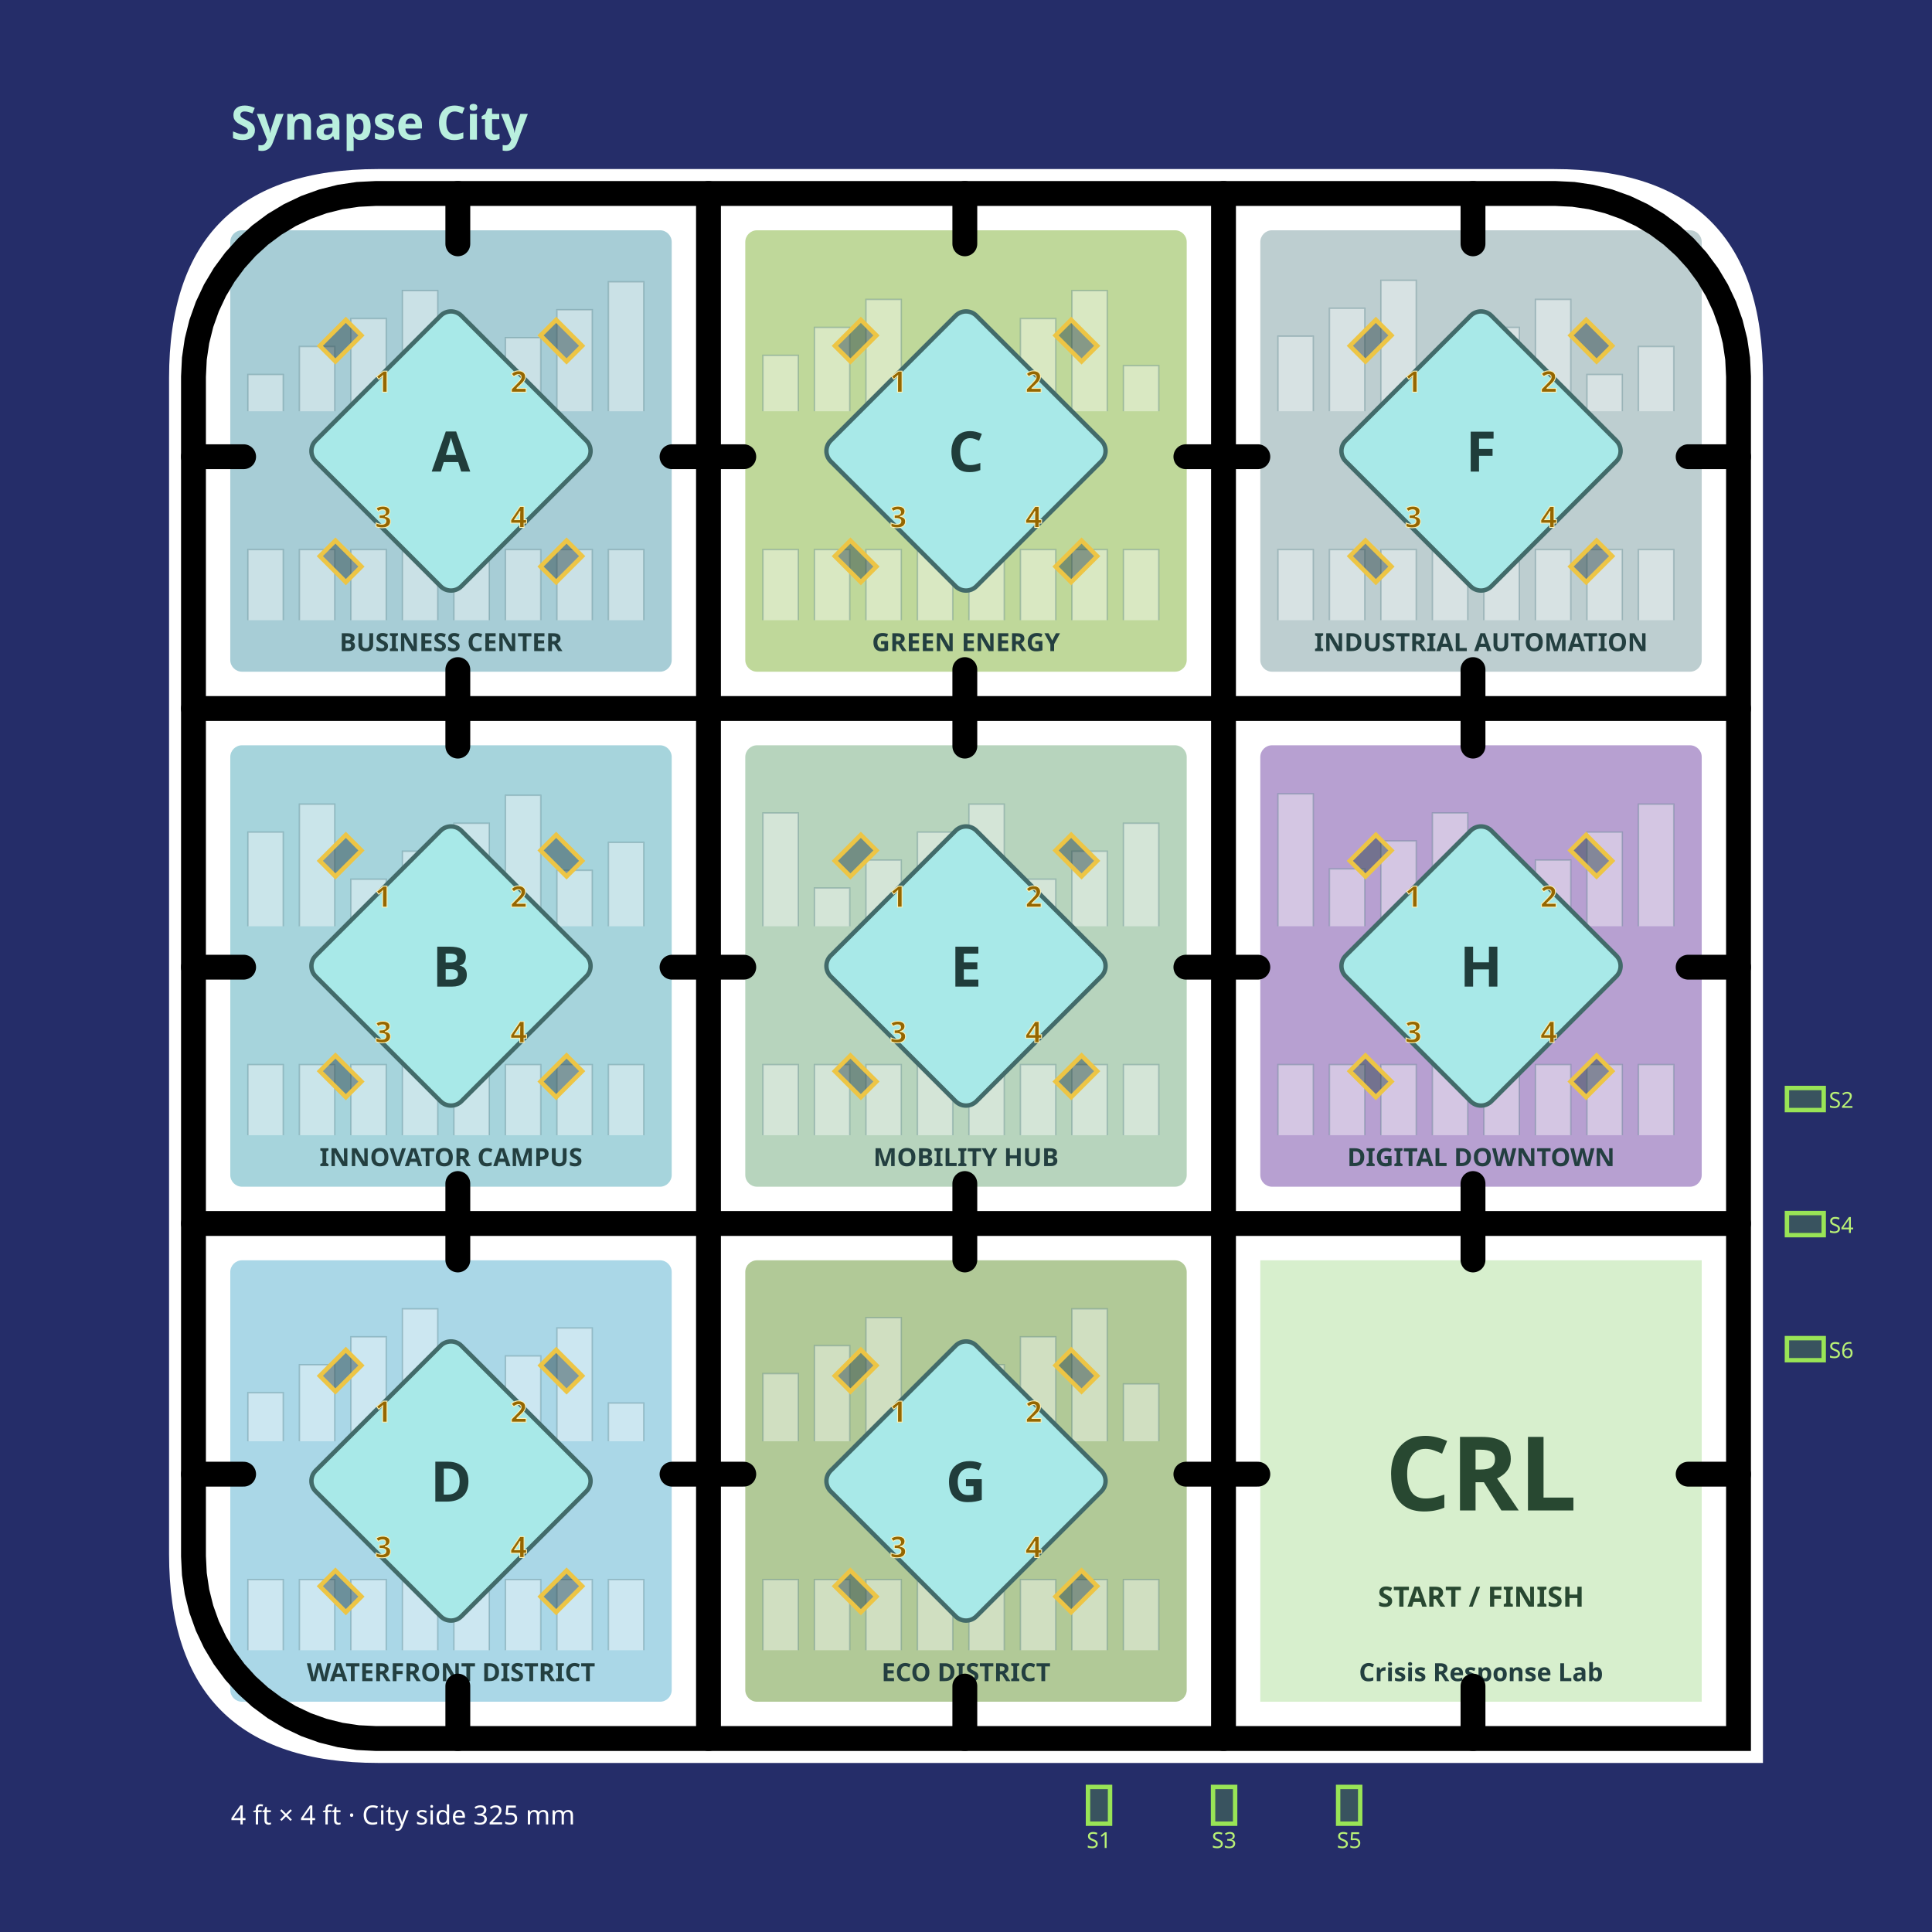
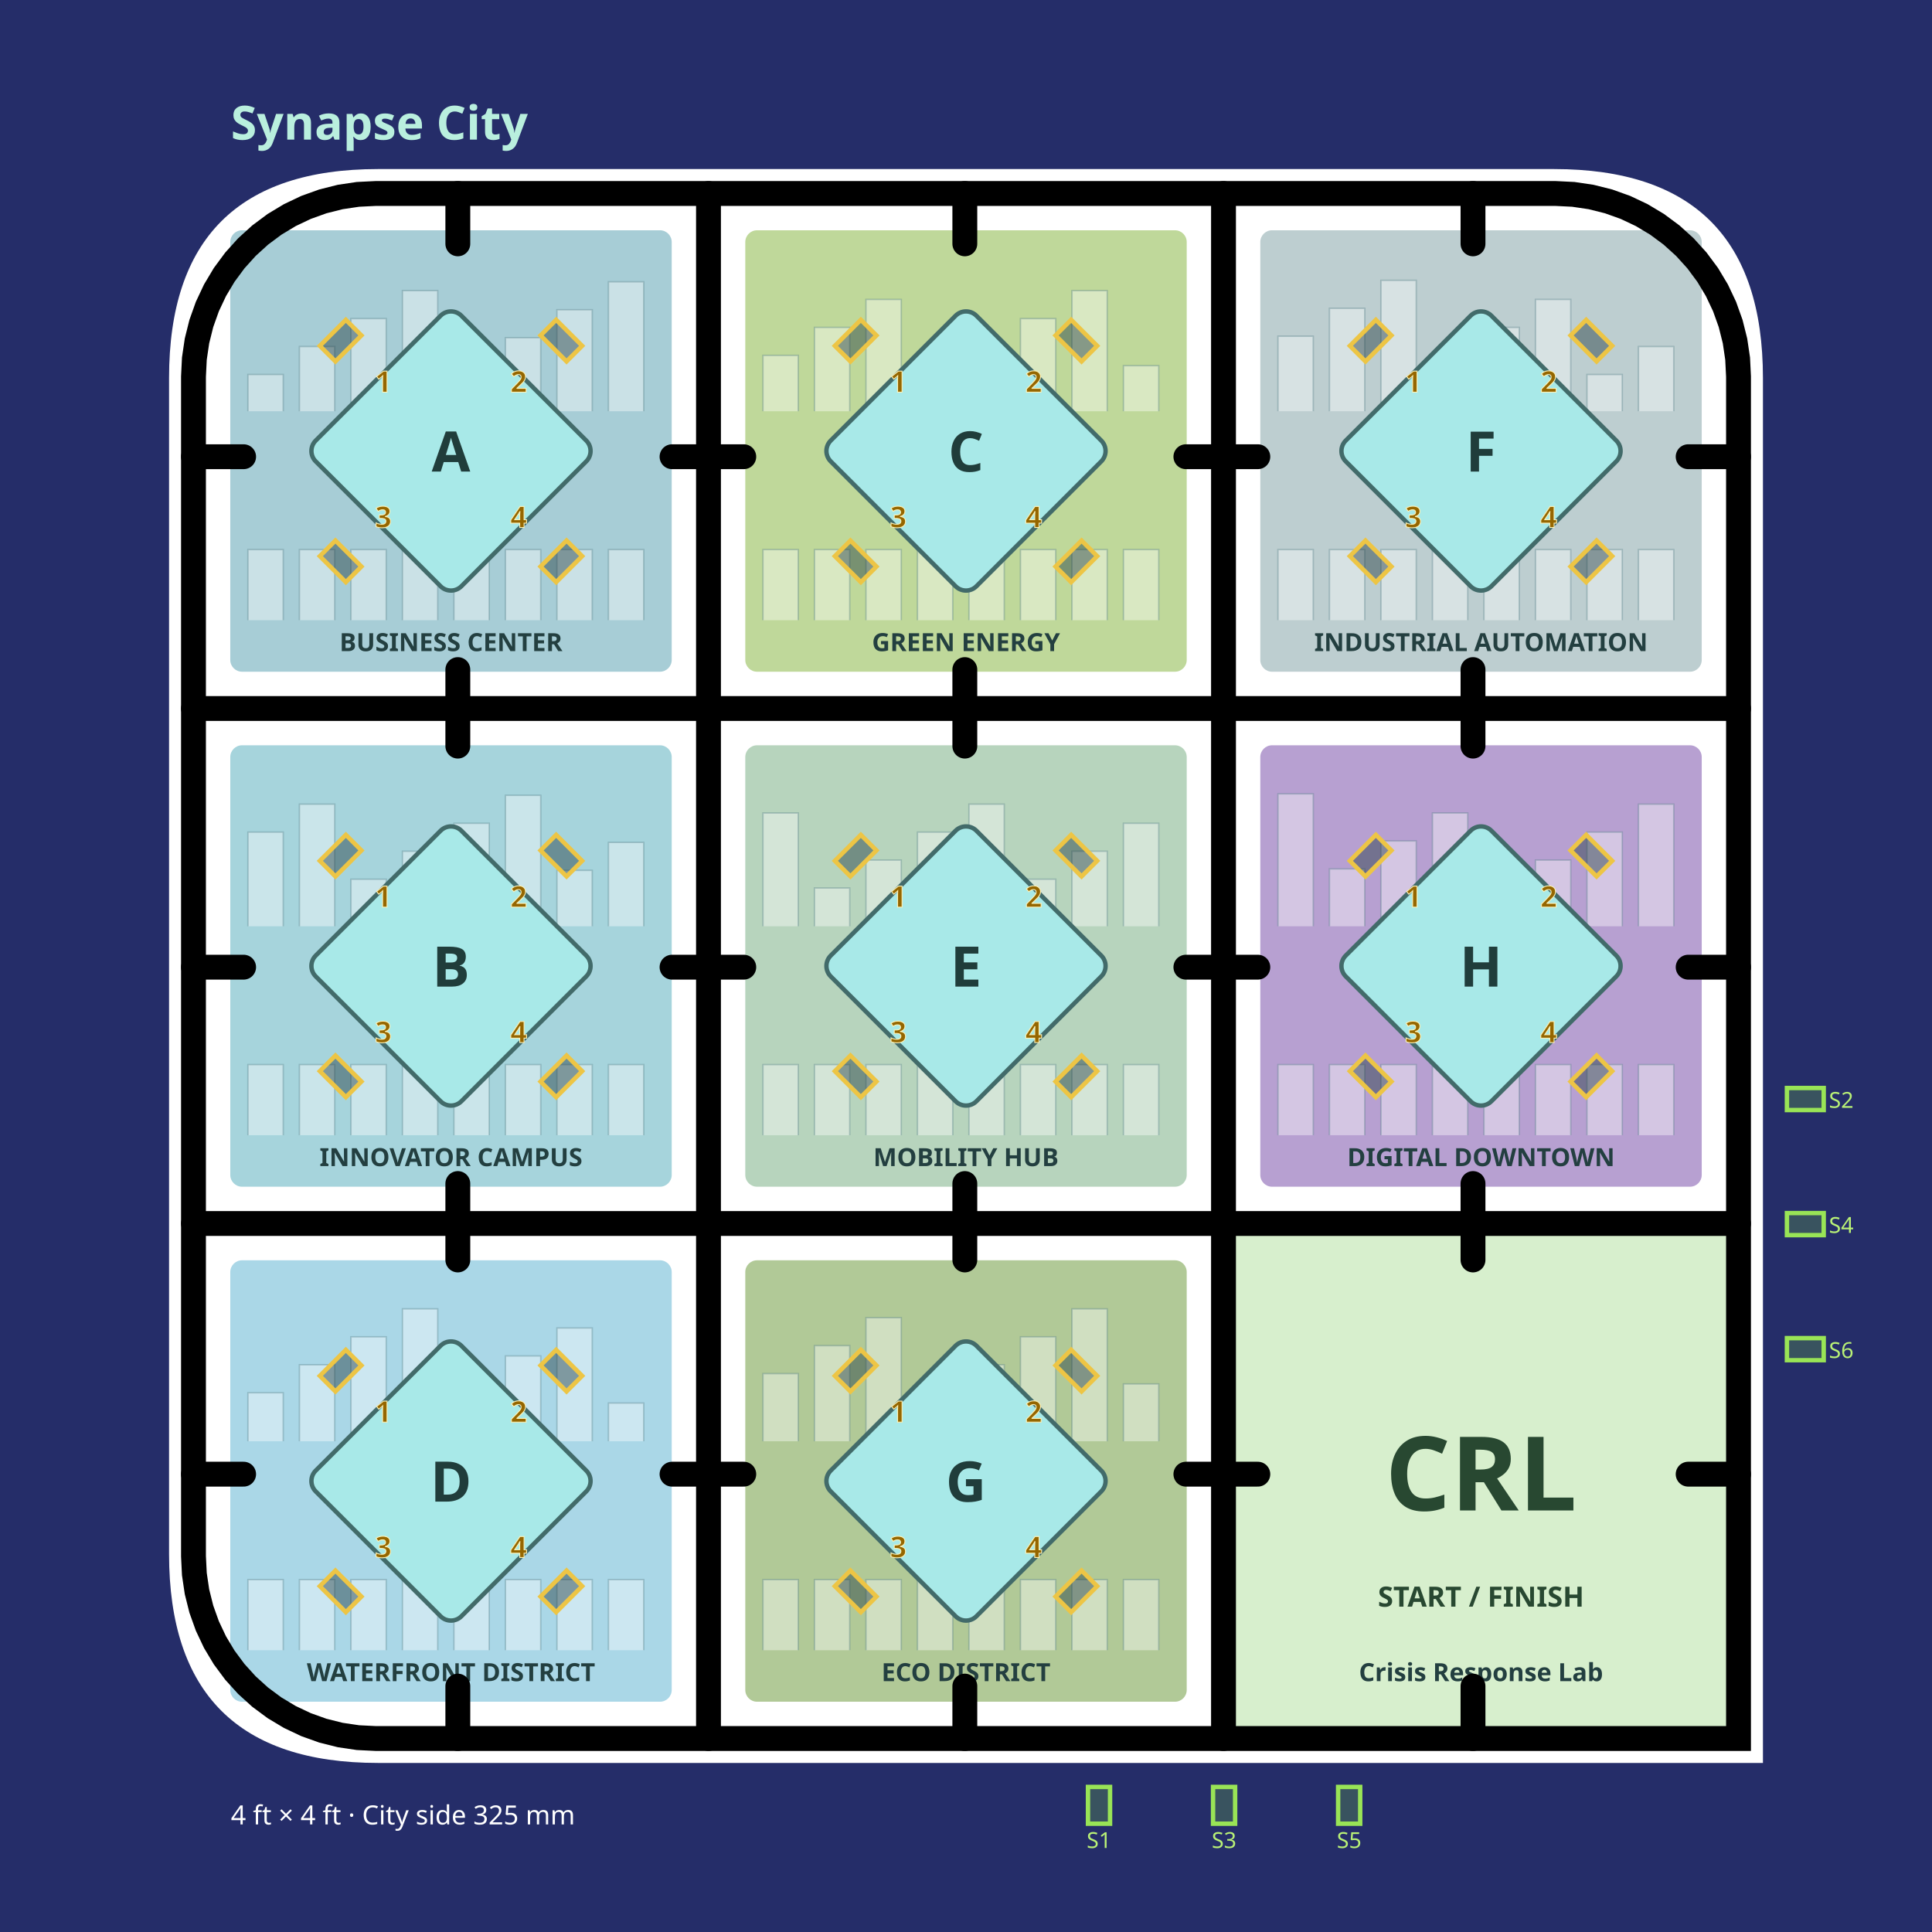
<svg xmlns="http://www.w3.org/2000/svg" width="1219.2" height="1219.2" viewBox="0 0 1219.2 1219.2">
  <rect width="1219.2" height="1219.2" fill="#252d69" />
  <g id="measured-layout" transform="translate(609.6 609.6) scale(0.9285714) translate(-609.6 -609.6)">
    <text x="110" y="48" fill="#b9efde" font-family="sans-serif" font-size="32" font-weight="bold">Synapse City</text>
    <path d="M210 68 H1009.2 Q1151.2 68 1151.2 210 V1151.2 H210 Q68 1151.2 68 1009.2 V210 Q68 68 210 68 Z" fill="white" />
    <rect x="109.6" y="109.6" width="300" height="300" rx="8" fill="#a7cdd6" />
    <path d="M121.6 232.6v-25h24v25M121.6 374.6v-48h24v48" fill="#fff" fill-opacity=".4" stroke="#507c83" stroke-opacity=".35" />
    <path d="M156.6 232.6v-44h24v44M156.6 374.6v-48h24v48" fill="#fff" fill-opacity=".4" stroke="#507c83" stroke-opacity=".35" />
    <path d="M191.6 232.6v-63h24v63M191.6 374.6v-48h24v48" fill="#fff" fill-opacity=".4" stroke="#507c83" stroke-opacity=".35" />
    <path d="M226.6 232.6v-82h24v82M226.6 374.6v-48h24v48" fill="#fff" fill-opacity=".4" stroke="#507c83" stroke-opacity=".35" />
    <path d="M261.6 232.6v-31h24v31M261.6 374.6v-48h24v48" fill="#fff" fill-opacity=".4" stroke="#507c83" stroke-opacity=".35" />
    <path d="M296.6 232.6v-50h24v50M296.6 374.6v-48h24v48" fill="#fff" fill-opacity=".4" stroke="#507c83" stroke-opacity=".35" />
    <path d="M331.6 232.6v-69h24v69M331.6 374.6v-48h24v48" fill="#fff" fill-opacity=".4" stroke="#507c83" stroke-opacity=".35" />
    <path d="M366.6 232.6v-88h24v88M366.6 374.6v-48h24v48" fill="#fff" fill-opacity=".4" stroke="#507c83" stroke-opacity=".35" />
    <rect x="189.6" y="189.6" width="140" height="140" rx="10" transform="rotate(45 259.6 259.6)" fill="#a8e9e8" stroke="#426b6a" stroke-width="3" />
    <text x="259.6" y="273.6" text-anchor="middle" font-family="sans-serif" font-weight="bold" font-size="38" fill="#203d3b">A</text>
    <text x="259.6" y="395.6" text-anchor="middle" font-family="sans-serif" font-size="17" font-weight="bold" fill="#233f40">BUSINESS CENTER</text>
    <rect x="459.6" y="109.6" width="300" height="300" rx="8" fill="#bfd89a" />
    <path d="M471.6 232.6v-38h24v38M471.6 374.6v-48h24v48" fill="#fff" fill-opacity=".4" stroke="#507c83" stroke-opacity=".35" />
    <path d="M506.6 232.6v-57h24v57M506.6 374.6v-48h24v48" fill="#fff" fill-opacity=".4" stroke="#507c83" stroke-opacity=".35" />
    <path d="M541.6 232.6v-76h24v76M541.6 374.6v-48h24v48" fill="#fff" fill-opacity=".4" stroke="#507c83" stroke-opacity=".35" />
    <path d="M576.6 232.6v-25h24v25M576.6 374.6v-48h24v48" fill="#fff" fill-opacity=".4" stroke="#507c83" stroke-opacity=".35" />
    <path d="M611.6 232.6v-44h24v44M611.6 374.6v-48h24v48" fill="#fff" fill-opacity=".4" stroke="#507c83" stroke-opacity=".35" />
    <path d="M646.6 232.6v-63h24v63M646.6 374.6v-48h24v48" fill="#fff" fill-opacity=".4" stroke="#507c83" stroke-opacity=".35" />
    <path d="M681.6 232.6v-82h24v82M681.6 374.6v-48h24v48" fill="#fff" fill-opacity=".4" stroke="#507c83" stroke-opacity=".35" />
    <path d="M716.6 232.6v-31h24v31M716.6 374.6v-48h24v48" fill="#fff" fill-opacity=".4" stroke="#507c83" stroke-opacity=".35" />
    <rect x="539.6" y="189.6" width="140" height="140" rx="10" transform="rotate(45 609.6 259.6)" fill="#a8e9e8" stroke="#426b6a" stroke-width="3" />
    <text x="609.6" y="273.6" text-anchor="middle" font-family="sans-serif" font-weight="bold" font-size="38" fill="#203d3b">C</text>
    <text x="609.6" y="395.6" text-anchor="middle" font-family="sans-serif" font-size="17" font-weight="bold" fill="#233f40">GREEN ENERGY</text>
    <rect x="809.6" y="109.6" width="300" height="300" rx="8" fill="#bdced0" />
    <path d="M821.6 232.6v-51h24v51M821.6 374.6v-48h24v48" fill="#fff" fill-opacity=".4" stroke="#507c83" stroke-opacity=".35" />
    <path d="M856.6 232.6v-70h24v70M856.6 374.6v-48h24v48" fill="#fff" fill-opacity=".4" stroke="#507c83" stroke-opacity=".35" />
    <path d="M891.6 232.6v-89h24v89M891.6 374.6v-48h24v48" fill="#fff" fill-opacity=".4" stroke="#507c83" stroke-opacity=".35" />
    <path d="M926.6 232.6v-38h24v38M926.6 374.6v-48h24v48" fill="#fff" fill-opacity=".4" stroke="#507c83" stroke-opacity=".35" />
    <path d="M961.6 232.6v-57h24v57M961.6 374.6v-48h24v48" fill="#fff" fill-opacity=".4" stroke="#507c83" stroke-opacity=".35" />
    <path d="M996.6 232.6v-76h24v76M996.6 374.6v-48h24v48" fill="#fff" fill-opacity=".4" stroke="#507c83" stroke-opacity=".35" />
    <path d="M1031.6 232.6v-25h24v25M1031.6 374.6v-48h24v48" fill="#fff" fill-opacity=".4" stroke="#507c83" stroke-opacity=".35" />
    <path d="M1066.6 232.6v-44h24v44M1066.6 374.6v-48h24v48" fill="#fff" fill-opacity=".4" stroke="#507c83" stroke-opacity=".35" />
    <rect x="889.6" y="189.6" width="140" height="140" rx="10" transform="rotate(45 959.6 259.6)" fill="#a8e9e8" stroke="#426b6a" stroke-width="3" />
    <text x="959.6" y="273.6" text-anchor="middle" font-family="sans-serif" font-weight="bold" font-size="38" fill="#203d3b">F</text>
    <text x="959.6" y="395.6" text-anchor="middle" font-family="sans-serif" font-size="17" font-weight="bold" fill="#233f40">INDUSTRIAL AUTOMATION</text>
    <rect x="109.6" y="459.6" width="300" height="300" rx="8" fill="#a6d4dc" />
    <path d="M121.6 582.6v-64h24v64M121.6 724.6v-48h24v48" fill="#fff" fill-opacity=".4" stroke="#507c83" stroke-opacity=".35" />
    <path d="M156.6 582.6v-83h24v83M156.6 724.6v-48h24v48" fill="#fff" fill-opacity=".4" stroke="#507c83" stroke-opacity=".35" />
    <path d="M191.6 582.6v-32h24v32M191.6 724.6v-48h24v48" fill="#fff" fill-opacity=".4" stroke="#507c83" stroke-opacity=".35" />
    <path d="M226.6 582.6v-51h24v51M226.6 724.6v-48h24v48" fill="#fff" fill-opacity=".4" stroke="#507c83" stroke-opacity=".35" />
    <path d="M261.6 582.6v-70h24v70M261.6 724.6v-48h24v48" fill="#fff" fill-opacity=".4" stroke="#507c83" stroke-opacity=".35" />
    <path d="M296.6 582.6v-89h24v89M296.6 724.6v-48h24v48" fill="#fff" fill-opacity=".4" stroke="#507c83" stroke-opacity=".35" />
    <path d="M331.6 582.6v-38h24v38M331.6 724.6v-48h24v48" fill="#fff" fill-opacity=".4" stroke="#507c83" stroke-opacity=".35" />
    <path d="M366.6 582.6v-57h24v57M366.6 724.6v-48h24v48" fill="#fff" fill-opacity=".4" stroke="#507c83" stroke-opacity=".35" />
    <rect x="189.6" y="539.6" width="140" height="140" rx="10" transform="rotate(45 259.6 609.6)" fill="#a8e9e8" stroke="#426b6a" stroke-width="3" />
    <text x="259.6" y="623.6" text-anchor="middle" font-family="sans-serif" font-weight="bold" font-size="38" fill="#203d3b">B</text>
    <text x="259.6" y="745.6" text-anchor="middle" font-family="sans-serif" font-size="17" font-weight="bold" fill="#233f40">INNOVATOR CAMPUS</text>
    <rect x="459.6" y="459.6" width="300" height="300" rx="8" fill="#b7d4bd" />
    <path d="M471.6 582.6v-77h24v77M471.6 724.6v-48h24v48" fill="#fff" fill-opacity=".4" stroke="#507c83" stroke-opacity=".35" />
    <path d="M506.6 582.6v-26h24v26M506.6 724.6v-48h24v48" fill="#fff" fill-opacity=".4" stroke="#507c83" stroke-opacity=".35" />
    <path d="M541.6 582.6v-45h24v45M541.6 724.6v-48h24v48" fill="#fff" fill-opacity=".4" stroke="#507c83" stroke-opacity=".35" />
    <path d="M576.6 582.6v-64h24v64M576.6 724.6v-48h24v48" fill="#fff" fill-opacity=".4" stroke="#507c83" stroke-opacity=".35" />
    <path d="M611.6 582.6v-83h24v83M611.6 724.6v-48h24v48" fill="#fff" fill-opacity=".4" stroke="#507c83" stroke-opacity=".35" />
    <path d="M646.6 582.6v-32h24v32M646.6 724.6v-48h24v48" fill="#fff" fill-opacity=".4" stroke="#507c83" stroke-opacity=".35" />
    <path d="M681.6 582.6v-51h24v51M681.6 724.6v-48h24v48" fill="#fff" fill-opacity=".4" stroke="#507c83" stroke-opacity=".35" />
    <path d="M716.6 582.6v-70h24v70M716.6 724.6v-48h24v48" fill="#fff" fill-opacity=".4" stroke="#507c83" stroke-opacity=".35" />
    <rect x="539.6" y="539.6" width="140" height="140" rx="10" transform="rotate(45 609.6 609.6)" fill="#a8e9e8" stroke="#426b6a" stroke-width="3" />
    <text x="609.6" y="623.6" text-anchor="middle" font-family="sans-serif" font-weight="bold" font-size="38" fill="#203d3b">E</text>
    <text x="609.6" y="745.6" text-anchor="middle" font-family="sans-serif" font-size="17" font-weight="bold" fill="#233f40">MOBILITY HUB</text>
    <rect x="809.6" y="459.6" width="300" height="300" rx="8" fill="#b7a0d1" />
    <path d="M821.6 582.6v-90h24v90M821.6 724.6v-48h24v48" fill="#fff" fill-opacity=".4" stroke="#507c83" stroke-opacity=".35" />
    <path d="M856.6 582.6v-39h24v39M856.6 724.6v-48h24v48" fill="#fff" fill-opacity=".4" stroke="#507c83" stroke-opacity=".35" />
    <path d="M891.6 582.6v-58h24v58M891.6 724.6v-48h24v48" fill="#fff" fill-opacity=".4" stroke="#507c83" stroke-opacity=".35" />
    <path d="M926.6 582.6v-77h24v77M926.6 724.6v-48h24v48" fill="#fff" fill-opacity=".4" stroke="#507c83" stroke-opacity=".35" />
    <path d="M961.6 582.6v-26h24v26M961.6 724.6v-48h24v48" fill="#fff" fill-opacity=".4" stroke="#507c83" stroke-opacity=".35" />
    <path d="M996.6 582.6v-45h24v45M996.6 724.6v-48h24v48" fill="#fff" fill-opacity=".4" stroke="#507c83" stroke-opacity=".35" />
    <path d="M1031.6 582.6v-64h24v64M1031.6 724.6v-48h24v48" fill="#fff" fill-opacity=".4" stroke="#507c83" stroke-opacity=".35" />
    <path d="M1066.6 582.6v-83h24v83M1066.6 724.6v-48h24v48" fill="#fff" fill-opacity=".4" stroke="#507c83" stroke-opacity=".35" />
    <rect x="889.6" y="539.6" width="140" height="140" rx="10" transform="rotate(45 959.6 609.6)" fill="#a8e9e8" stroke="#426b6a" stroke-width="3" />
    <text x="959.6" y="623.6" text-anchor="middle" font-family="sans-serif" font-weight="bold" font-size="38" fill="#203d3b">H</text>
    <text x="959.6" y="745.6" text-anchor="middle" font-family="sans-serif" font-size="17" font-weight="bold" fill="#233f40">DIGITAL DOWNTOWN</text>
    <rect x="109.6" y="809.6" width="300" height="300" rx="8" fill="#aad7e7" />
    <path d="M121.6 932.6v-33h24v33M121.6 1074.6v-48h24v48" fill="#fff" fill-opacity=".4" stroke="#507c83" stroke-opacity=".35" />
    <path d="M156.6 932.6v-52h24v52M156.6 1074.6v-48h24v48" fill="#fff" fill-opacity=".4" stroke="#507c83" stroke-opacity=".35" />
    <path d="M191.6 932.6v-71h24v71M191.6 1074.6v-48h24v48" fill="#fff" fill-opacity=".4" stroke="#507c83" stroke-opacity=".35" />
    <path d="M226.6 932.6v-90h24v90M226.6 1074.6v-48h24v48" fill="#fff" fill-opacity=".4" stroke="#507c83" stroke-opacity=".35" />
    <path d="M261.6 932.6v-39h24v39M261.6 1074.6v-48h24v48" fill="#fff" fill-opacity=".4" stroke="#507c83" stroke-opacity=".35" />
    <path d="M296.6 932.6v-58h24v58M296.6 1074.6v-48h24v48" fill="#fff" fill-opacity=".4" stroke="#507c83" stroke-opacity=".35" />
    <path d="M331.6 932.6v-77h24v77M331.6 1074.6v-48h24v48" fill="#fff" fill-opacity=".4" stroke="#507c83" stroke-opacity=".35" />
    <path d="M366.6 932.6v-26h24v26M366.6 1074.6v-48h24v48" fill="#fff" fill-opacity=".4" stroke="#507c83" stroke-opacity=".35" />
    <rect x="189.6" y="889.6" width="140" height="140" rx="10" transform="rotate(45 259.6 959.6)" fill="#a8e9e8" stroke="#426b6a" stroke-width="3" />
    <text x="259.6" y="973.6" text-anchor="middle" font-family="sans-serif" font-weight="bold" font-size="38" fill="#203d3b">D</text>
    <text x="259.6" y="1095.6" text-anchor="middle" font-family="sans-serif" font-size="17" font-weight="bold" fill="#233f40">WATERFRONT DISTRICT</text>
    <rect x="459.6" y="809.6" width="300" height="300" rx="8" fill="#b1c997" />
    <path d="M471.6 932.6v-46h24v46M471.6 1074.6v-48h24v48" fill="#fff" fill-opacity=".4" stroke="#507c83" stroke-opacity=".35" />
    <path d="M506.6 932.6v-65h24v65M506.6 1074.6v-48h24v48" fill="#fff" fill-opacity=".4" stroke="#507c83" stroke-opacity=".35" />
    <path d="M541.6 932.6v-84h24v84M541.6 1074.6v-48h24v48" fill="#fff" fill-opacity=".4" stroke="#507c83" stroke-opacity=".35" />
    <path d="M576.6 932.6v-33h24v33M576.6 1074.6v-48h24v48" fill="#fff" fill-opacity=".4" stroke="#507c83" stroke-opacity=".35" />
    <path d="M611.6 932.6v-52h24v52M611.6 1074.6v-48h24v48" fill="#fff" fill-opacity=".4" stroke="#507c83" stroke-opacity=".35" />
    <path d="M646.6 932.6v-71h24v71M646.6 1074.6v-48h24v48" fill="#fff" fill-opacity=".4" stroke="#507c83" stroke-opacity=".35" />
    <path d="M681.6 932.6v-90h24v90M681.6 1074.6v-48h24v48" fill="#fff" fill-opacity=".4" stroke="#507c83" stroke-opacity=".35" />
    <path d="M716.6 932.6v-39h24v39M716.6 1074.6v-48h24v48" fill="#fff" fill-opacity=".4" stroke="#507c83" stroke-opacity=".35" />
    <rect x="539.6" y="889.6" width="140" height="140" rx="10" transform="rotate(45 609.6 959.6)" fill="#a8e9e8" stroke="#426b6a" stroke-width="3" />
    <text x="609.6" y="973.6" text-anchor="middle" font-family="sans-serif" font-weight="bold" font-size="38" fill="#203d3b">G</text>
    <text x="609.6" y="1095.6" text-anchor="middle" font-family="sans-serif" font-size="17" font-weight="bold" fill="#233f40">ECO DISTRICT</text>
-     <rect x="809.6" y="809.6" width="300" height="300" fill="#d7efcd" />
+     <rect id="crl-floor" x="784.6" y="784.6" width="350" height="350" fill="#d7efcd" />
    <text x="959.6" y="979.6" text-anchor="middle" font-family="sans-serif" font-size="70" font-weight="bold" fill="#284831">CRL</text>
    <text x="959.6" y="1095.6" text-anchor="middle" font-family="sans-serif" font-size="17" font-weight="bold" fill="#233f40">Crisis Response Lab</text>
    <polyline points="84.6,209.044 85.197,196.847 86.981,184.767 89.935,172.92 94.031,161.422 99.229,150.382 105.48,139.907 112.723,130.098 120.888,121.049 129.896,112.848 139.662,105.573 150.091,99.294 161.082,94.073 172.529,89.959 184.323,86.991 196.35,85.199 208.494,84.6 1010.156,84.6 1022.353,85.199 1034.433,86.991 1046.28,89.959 1057.778,94.073 1068.818,99.294 1079.293,105.573 1089.102,112.848 1098.151,121.049 1106.352,130.098 1113.627,139.907 1119.906,150.382 1125.127,161.422 1129.241,172.92 1132.209,184.767 1134.001,196.847 1134.6,209.044 1134.6,1134.6 208.494,1134.6 196.35,1134.003 184.323,1132.219 172.529,1129.265 161.082,1125.169 150.091,1119.971 139.662,1113.72 129.896,1106.477 120.888,1098.312 112.723,1089.304 105.48,1079.538 99.229,1069.109 94.031,1058.118 89.935,1046.671 86.981,1034.877 85.197,1022.85 84.6,1010.706 84.6,209.044" fill="none" stroke="black" stroke-width="16.891" stroke-linejoin="miter" stroke-linecap="round" />
    <polyline points="434.6,84.6 434.6,1134.6" fill="none" stroke="black" stroke-width="16.891" stroke-linejoin="round" stroke-linecap="round" />
    <polyline points="784.6,84.6 784.6,1134.6" fill="none" stroke="black" stroke-width="16.891" stroke-linejoin="round" stroke-linecap="round" />
    <polyline points="84.6,434.6 1134.6,434.6" fill="none" stroke="black" stroke-width="16.891" stroke-linejoin="round" stroke-linecap="round" />
    <polyline points="84.6,784.6 1134.6,784.6" fill="none" stroke="black" stroke-width="16.891" stroke-linejoin="round" stroke-linecap="round" />
    <polyline points="264.246,84.6 264.246,118.822" fill="none" stroke="black" stroke-width="16.891" stroke-linejoin="round" stroke-linecap="round" />
    <polyline points="264.246,408.156 264.246,460.171" fill="none" stroke="black" stroke-width="16.891" stroke-linejoin="round" stroke-linecap="round" />
    <polyline points="264.246,757.431 264.246,809.379" fill="none" stroke="black" stroke-width="16.891" stroke-linejoin="round" stroke-linecap="round" />
    <polyline points="264.246,1098.981 264.246,1134.6" fill="none" stroke="black" stroke-width="16.891" stroke-linejoin="round" stroke-linecap="round" />
    <polyline points="608.801,84.6 608.801,118.822" fill="none" stroke="black" stroke-width="16.891" stroke-linejoin="round" stroke-linecap="round" />
    <polyline points="608.801,408.156 608.801,460.171" fill="none" stroke="black" stroke-width="16.891" stroke-linejoin="round" stroke-linecap="round" />
    <polyline points="608.801,757.431 608.801,809.379" fill="none" stroke="black" stroke-width="16.891" stroke-linejoin="round" stroke-linecap="round" />
    <polyline points="608.801,1098.981 608.801,1134.6" fill="none" stroke="black" stroke-width="16.891" stroke-linejoin="round" stroke-linecap="round" />
    <polyline points="954.156,84.6 954.156,118.822" fill="none" stroke="black" stroke-width="16.891" stroke-linejoin="round" stroke-linecap="round" />
    <polyline points="954.156,408.156 954.156,460.171" fill="none" stroke="black" stroke-width="16.891" stroke-linejoin="round" stroke-linecap="round" />
    <polyline points="954.156,757.431 954.156,809.379" fill="none" stroke="black" stroke-width="16.891" stroke-linejoin="round" stroke-linecap="round" />
    <polyline points="954.156,1098.981 954.156,1134.6" fill="none" stroke="black" stroke-width="16.891" stroke-linejoin="round" stroke-linecap="round" />
    <polyline points="84.6,263.489 118.671,263.489" fill="none" stroke="black" stroke-width="16.891" stroke-linejoin="round" stroke-linecap="round" />
    <polyline points="409.821,263.489 458.573,263.489" fill="none" stroke="black" stroke-width="16.891" stroke-linejoin="round" stroke-linecap="round" />
    <polyline points="759.029,263.489 807.933,263.489" fill="none" stroke="black" stroke-width="16.891" stroke-linejoin="round" stroke-linecap="round" />
    <polyline points="1100.378,263.489 1134.6,263.489" fill="none" stroke="black" stroke-width="16.891" stroke-linejoin="round" stroke-linecap="round" />
    <polyline points="84.6,610.399 118.671,610.399" fill="none" stroke="black" stroke-width="16.891" stroke-linejoin="round" stroke-linecap="round" />
    <polyline points="409.821,610.399 458.573,610.399" fill="none" stroke="black" stroke-width="16.891" stroke-linejoin="round" stroke-linecap="round" />
    <polyline points="759.029,610.399 807.933,610.399" fill="none" stroke="black" stroke-width="16.891" stroke-linejoin="round" stroke-linecap="round" />
    <polyline points="1100.378,610.399 1134.6,610.399" fill="none" stroke="black" stroke-width="16.891" stroke-linejoin="round" stroke-linecap="round" />
    <polyline points="84.6,954.954 118.671,954.954" fill="none" stroke="black" stroke-width="16.891" stroke-linejoin="round" stroke-linecap="round" />
    <polyline points="409.821,954.954 458.573,954.954" fill="none" stroke="black" stroke-width="16.891" stroke-linejoin="round" stroke-linecap="round" />
    <polyline points="759.029,954.954 807.933,954.954" fill="none" stroke="black" stroke-width="16.891" stroke-linejoin="round" stroke-linecap="round" />
    <polyline points="1100.378,954.954 1134.6,954.954" fill="none" stroke="black" stroke-width="16.891" stroke-linejoin="round" stroke-linecap="round" />
    <text x="110" y="1193" font-family="sans-serif" font-size="18" fill="white">4 ft × 4 ft · City side 325 mm</text>
    <g id="competition-sites" font-family="sans-serif">
      <g id="site-A1">
        <rect x="177.1" y="172.1" width="15" height="25" transform="rotate(45 184.6 184.6)" fill="#233b40" fill-opacity=".45" stroke="#edc545" stroke-width="3" />
        <text x="213.6" y="219.6" text-anchor="middle" font-size="20" font-weight="bold" fill="#956600" stroke="#fdf4ba" stroke-width=".6">1</text>
      </g>
      <g id="site-A2">
        <rect x="327.1" y="172.1" width="15" height="25" transform="rotate(-45 334.6 184.6)" fill="#233b40" fill-opacity=".45" stroke="#edc545" stroke-width="3" />
        <text x="305.6" y="219.6" text-anchor="middle" font-size="20" font-weight="bold" fill="#956600" stroke="#fdf4ba" stroke-width=".6">2</text>
      </g>
      <g id="site-A3">
        <rect x="177.1" y="322.1" width="15" height="25" transform="rotate(-45 184.6 334.6)" fill="#233b40" fill-opacity=".45" stroke="#edc545" stroke-width="3" />
        <text x="213.6" y="311.6" text-anchor="middle" font-size="20" font-weight="bold" fill="#956600" stroke="#fdf4ba" stroke-width=".6">3</text>
      </g>
      <g id="site-A4">
        <rect x="327.1" y="322.1" width="15" height="25" transform="rotate(45 334.6 334.6)" fill="#233b40" fill-opacity=".45" stroke="#edc545" stroke-width="3" />
        <text x="305.6" y="311.6" text-anchor="middle" font-size="20" font-weight="bold" fill="#956600" stroke="#fdf4ba" stroke-width=".6">4</text>
      </g>
      <g id="site-C1">
        <rect x="527.1" y="172.1" width="15" height="25" transform="rotate(45 534.6 184.6)" fill="#233b40" fill-opacity=".45" stroke="#edc545" stroke-width="3" />
        <text x="563.6" y="219.6" text-anchor="middle" font-size="20" font-weight="bold" fill="#956600" stroke="#fdf4ba" stroke-width=".6">1</text>
      </g>
      <g id="site-C2">
        <rect x="677.1" y="172.1" width="15" height="25" transform="rotate(-45 684.6 184.6)" fill="#233b40" fill-opacity=".45" stroke="#edc545" stroke-width="3" />
        <text x="655.6" y="219.6" text-anchor="middle" font-size="20" font-weight="bold" fill="#956600" stroke="#fdf4ba" stroke-width=".6">2</text>
      </g>
      <g id="site-C3">
        <rect x="527.1" y="322.1" width="15" height="25" transform="rotate(-45 534.6 334.6)" fill="#233b40" fill-opacity=".45" stroke="#edc545" stroke-width="3" />
        <text x="563.6" y="311.6" text-anchor="middle" font-size="20" font-weight="bold" fill="#956600" stroke="#fdf4ba" stroke-width=".6">3</text>
      </g>
      <g id="site-C4">
        <rect x="677.1" y="322.1" width="15" height="25" transform="rotate(45 684.6 334.6)" fill="#233b40" fill-opacity=".45" stroke="#edc545" stroke-width="3" />
        <text x="655.6" y="311.6" text-anchor="middle" font-size="20" font-weight="bold" fill="#956600" stroke="#fdf4ba" stroke-width=".6">4</text>
      </g>
      <g id="site-F1">
        <rect x="877.1" y="172.1" width="15" height="25" transform="rotate(45 884.6 184.6)" fill="#233b40" fill-opacity=".45" stroke="#edc545" stroke-width="3" />
        <text x="913.6" y="219.6" text-anchor="middle" font-size="20" font-weight="bold" fill="#956600" stroke="#fdf4ba" stroke-width=".6">1</text>
      </g>
      <g id="site-F2">
        <rect x="1027.1" y="172.1" width="15" height="25" transform="rotate(-45 1034.6 184.6)" fill="#233b40" fill-opacity=".45" stroke="#edc545" stroke-width="3" />
        <text x="1005.6" y="219.6" text-anchor="middle" font-size="20" font-weight="bold" fill="#956600" stroke="#fdf4ba" stroke-width=".6">2</text>
      </g>
      <g id="site-F3">
        <rect x="877.1" y="322.1" width="15" height="25" transform="rotate(-45 884.6 334.6)" fill="#233b40" fill-opacity=".45" stroke="#edc545" stroke-width="3" />
        <text x="913.6" y="311.6" text-anchor="middle" font-size="20" font-weight="bold" fill="#956600" stroke="#fdf4ba" stroke-width=".6">3</text>
      </g>
      <g id="site-F4">
        <rect x="1027.1" y="322.1" width="15" height="25" transform="rotate(45 1034.6 334.6)" fill="#233b40" fill-opacity=".45" stroke="#edc545" stroke-width="3" />
        <text x="1005.6" y="311.6" text-anchor="middle" font-size="20" font-weight="bold" fill="#956600" stroke="#fdf4ba" stroke-width=".6">4</text>
      </g>
      <g id="site-B1">
        <rect x="177.1" y="522.1" width="15" height="25" transform="rotate(45 184.6 534.6)" fill="#233b40" fill-opacity=".45" stroke="#edc545" stroke-width="3" />
        <text x="213.6" y="569.6" text-anchor="middle" font-size="20" font-weight="bold" fill="#956600" stroke="#fdf4ba" stroke-width=".6">1</text>
      </g>
      <g id="site-B2">
        <rect x="327.1" y="522.1" width="15" height="25" transform="rotate(-45 334.6 534.6)" fill="#233b40" fill-opacity=".45" stroke="#edc545" stroke-width="3" />
        <text x="305.6" y="569.6" text-anchor="middle" font-size="20" font-weight="bold" fill="#956600" stroke="#fdf4ba" stroke-width=".6">2</text>
      </g>
      <g id="site-B3">
        <rect x="177.1" y="672.1" width="15" height="25" transform="rotate(-45 184.6 684.6)" fill="#233b40" fill-opacity=".45" stroke="#edc545" stroke-width="3" />
        <text x="213.6" y="661.6" text-anchor="middle" font-size="20" font-weight="bold" fill="#956600" stroke="#fdf4ba" stroke-width=".6">3</text>
      </g>
      <g id="site-B4">
        <rect x="327.1" y="672.1" width="15" height="25" transform="rotate(45 334.6 684.6)" fill="#233b40" fill-opacity=".45" stroke="#edc545" stroke-width="3" />
        <text x="305.6" y="661.6" text-anchor="middle" font-size="20" font-weight="bold" fill="#956600" stroke="#fdf4ba" stroke-width=".6">4</text>
      </g>
      <g id="site-E1">
        <rect x="527.1" y="522.1" width="15" height="25" transform="rotate(45 534.6 534.6)" fill="#233b40" fill-opacity=".45" stroke="#edc545" stroke-width="3" />
        <text x="563.6" y="569.6" text-anchor="middle" font-size="20" font-weight="bold" fill="#956600" stroke="#fdf4ba" stroke-width=".6">1</text>
      </g>
      <g id="site-E2">
        <rect x="677.1" y="522.1" width="15" height="25" transform="rotate(-45 684.6 534.6)" fill="#233b40" fill-opacity=".45" stroke="#edc545" stroke-width="3" />
        <text x="655.6" y="569.6" text-anchor="middle" font-size="20" font-weight="bold" fill="#956600" stroke="#fdf4ba" stroke-width=".6">2</text>
      </g>
      <g id="site-E3">
        <rect x="527.1" y="672.1" width="15" height="25" transform="rotate(-45 534.6 684.6)" fill="#233b40" fill-opacity=".45" stroke="#edc545" stroke-width="3" />
        <text x="563.6" y="661.6" text-anchor="middle" font-size="20" font-weight="bold" fill="#956600" stroke="#fdf4ba" stroke-width=".6">3</text>
      </g>
      <g id="site-E4">
        <rect x="677.1" y="672.1" width="15" height="25" transform="rotate(45 684.6 684.6)" fill="#233b40" fill-opacity=".45" stroke="#edc545" stroke-width="3" />
        <text x="655.6" y="661.6" text-anchor="middle" font-size="20" font-weight="bold" fill="#956600" stroke="#fdf4ba" stroke-width=".6">4</text>
      </g>
      <g id="site-H1">
        <rect x="877.1" y="522.1" width="15" height="25" transform="rotate(45 884.6 534.6)" fill="#233b40" fill-opacity=".45" stroke="#edc545" stroke-width="3" />
        <text x="913.6" y="569.6" text-anchor="middle" font-size="20" font-weight="bold" fill="#956600" stroke="#fdf4ba" stroke-width=".6">1</text>
      </g>
      <g id="site-H2">
        <rect x="1027.1" y="522.1" width="15" height="25" transform="rotate(-45 1034.6 534.6)" fill="#233b40" fill-opacity=".45" stroke="#edc545" stroke-width="3" />
        <text x="1005.6" y="569.6" text-anchor="middle" font-size="20" font-weight="bold" fill="#956600" stroke="#fdf4ba" stroke-width=".6">2</text>
      </g>
      <g id="site-H3">
        <rect x="877.1" y="672.1" width="15" height="25" transform="rotate(-45 884.6 684.6)" fill="#233b40" fill-opacity=".45" stroke="#edc545" stroke-width="3" />
        <text x="913.6" y="661.6" text-anchor="middle" font-size="20" font-weight="bold" fill="#956600" stroke="#fdf4ba" stroke-width=".6">3</text>
      </g>
      <g id="site-H4">
        <rect x="1027.1" y="672.1" width="15" height="25" transform="rotate(45 1034.6 684.6)" fill="#233b40" fill-opacity=".45" stroke="#edc545" stroke-width="3" />
        <text x="1005.6" y="661.6" text-anchor="middle" font-size="20" font-weight="bold" fill="#956600" stroke="#fdf4ba" stroke-width=".6">4</text>
      </g>
      <g id="site-D1">
        <rect x="177.1" y="872.1" width="15" height="25" transform="rotate(45 184.6 884.6)" fill="#233b40" fill-opacity=".45" stroke="#edc545" stroke-width="3" />
        <text x="213.6" y="919.6" text-anchor="middle" font-size="20" font-weight="bold" fill="#956600" stroke="#fdf4ba" stroke-width=".6">1</text>
      </g>
      <g id="site-D2">
        <rect x="327.1" y="872.1" width="15" height="25" transform="rotate(-45 334.6 884.6)" fill="#233b40" fill-opacity=".45" stroke="#edc545" stroke-width="3" />
        <text x="305.6" y="919.6" text-anchor="middle" font-size="20" font-weight="bold" fill="#956600" stroke="#fdf4ba" stroke-width=".6">2</text>
      </g>
      <g id="site-D3">
        <rect x="177.1" y="1022.1" width="15" height="25" transform="rotate(-45 184.6 1034.6)" fill="#233b40" fill-opacity=".45" stroke="#edc545" stroke-width="3" />
        <text x="213.6" y="1011.6" text-anchor="middle" font-size="20" font-weight="bold" fill="#956600" stroke="#fdf4ba" stroke-width=".6">3</text>
      </g>
      <g id="site-D4">
        <rect x="327.1" y="1022.1" width="15" height="25" transform="rotate(45 334.6 1034.6)" fill="#233b40" fill-opacity=".45" stroke="#edc545" stroke-width="3" />
        <text x="305.6" y="1011.6" text-anchor="middle" font-size="20" font-weight="bold" fill="#956600" stroke="#fdf4ba" stroke-width=".6">4</text>
      </g>
      <g id="site-G1">
        <rect x="527.1" y="872.1" width="15" height="25" transform="rotate(45 534.6 884.6)" fill="#233b40" fill-opacity=".45" stroke="#edc545" stroke-width="3" />
        <text x="563.6" y="919.6" text-anchor="middle" font-size="20" font-weight="bold" fill="#956600" stroke="#fdf4ba" stroke-width=".6">1</text>
      </g>
      <g id="site-G2">
        <rect x="677.1" y="872.1" width="15" height="25" transform="rotate(-45 684.6 884.6)" fill="#233b40" fill-opacity=".45" stroke="#edc545" stroke-width="3" />
        <text x="655.6" y="919.6" text-anchor="middle" font-size="20" font-weight="bold" fill="#956600" stroke="#fdf4ba" stroke-width=".6">2</text>
      </g>
      <g id="site-G3">
        <rect x="527.1" y="1022.1" width="15" height="25" transform="rotate(-45 534.6 1034.6)" fill="#233b40" fill-opacity=".45" stroke="#edc545" stroke-width="3" />
        <text x="563.6" y="1011.6" text-anchor="middle" font-size="20" font-weight="bold" fill="#956600" stroke="#fdf4ba" stroke-width=".6">3</text>
      </g>
      <g id="site-G4">
        <rect x="677.1" y="1022.1" width="15" height="25" transform="rotate(45 684.6 1034.6)" fill="#233b40" fill-opacity=".45" stroke="#edc545" stroke-width="3" />
        <text x="655.6" y="1011.6" text-anchor="middle" font-size="20" font-weight="bold" fill="#956600" stroke="#fdf4ba" stroke-width=".6">4</text>
      </g>
      <g id="storage-S1">
        <rect x="692.5" y="1167.5" width="15" height="25" fill="#75c742" fill-opacity=".25" stroke="#99e456" stroke-width="3" />
        <text x="700" y="1209" text-anchor="middle" font-size="15" fill="#b9f176">S1</text>
      </g>
      <g id="storage-S2">
        <rect x="1172.5" y="687.5" width="15" height="25" transform="rotate(90 1180 700)" fill="#75c742" fill-opacity=".25" stroke="#99e456" stroke-width="3" />
        <text x="1196" y="706" text-anchor="start" font-size="15" fill="#b9f176">S2</text>
      </g>
      <g id="storage-S3">
        <rect x="777.5" y="1167.5" width="15" height="25" fill="#75c742" fill-opacity=".25" stroke="#99e456" stroke-width="3" />
        <text x="785" y="1209" text-anchor="middle" font-size="15" fill="#b9f176">S3</text>
      </g>
      <g id="storage-S4">
        <rect x="1172.5" y="772.5" width="15" height="25" transform="rotate(90 1180 785)" fill="#75c742" fill-opacity=".25" stroke="#99e456" stroke-width="3" />
        <text x="1196" y="791" text-anchor="start" font-size="15" fill="#b9f176">S4</text>
      </g>
      <g id="storage-S5">
        <rect x="862.5" y="1167.5" width="15" height="25" fill="#75c742" fill-opacity=".25" stroke="#99e456" stroke-width="3" />
        <text x="870" y="1209" text-anchor="middle" font-size="15" fill="#b9f176">S5</text>
      </g>
      <g id="storage-S6">
        <rect x="1172.5" y="857.5" width="15" height="25" transform="rotate(90 1180 870)" fill="#75c742" fill-opacity=".25" stroke="#99e456" stroke-width="3" />
        <text x="1196" y="876" text-anchor="start" font-size="15" fill="#b9f176">S6</text>
      </g>
    </g>
    <text x="959.6" y="1045" text-anchor="middle" font-family="sans-serif" font-size="19" font-weight="bold" fill="#284831">START / FINISH</text>
  </g>
</svg>
